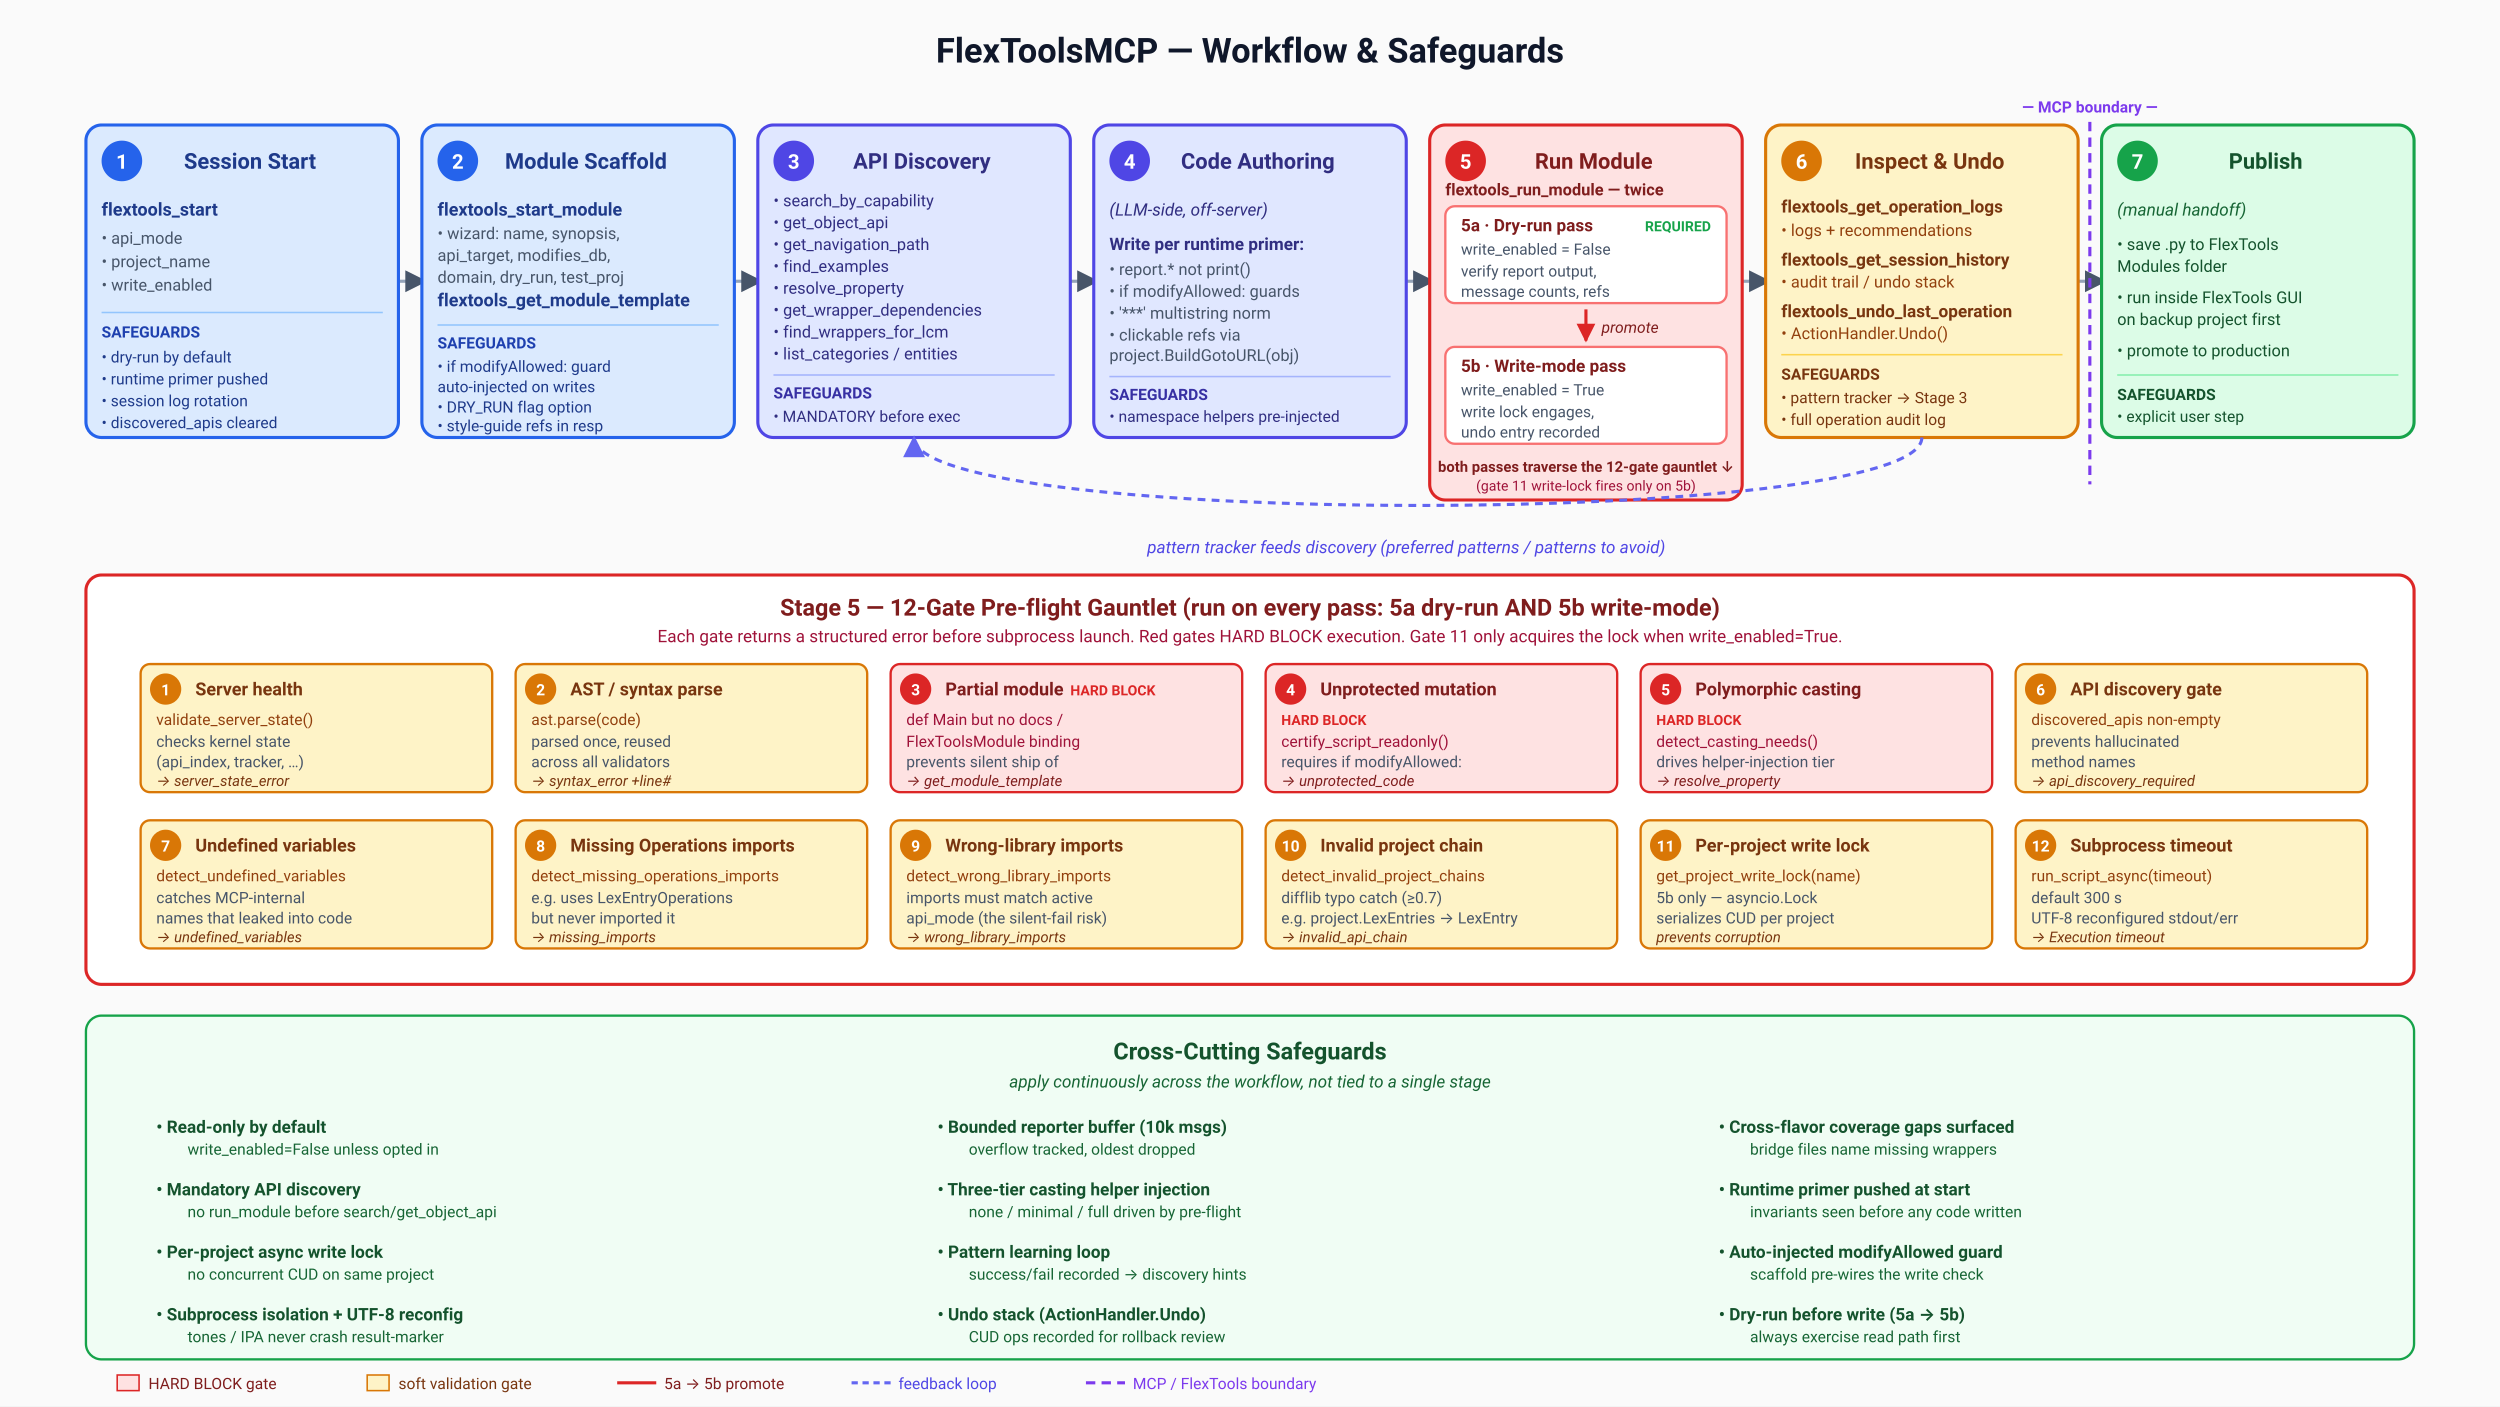
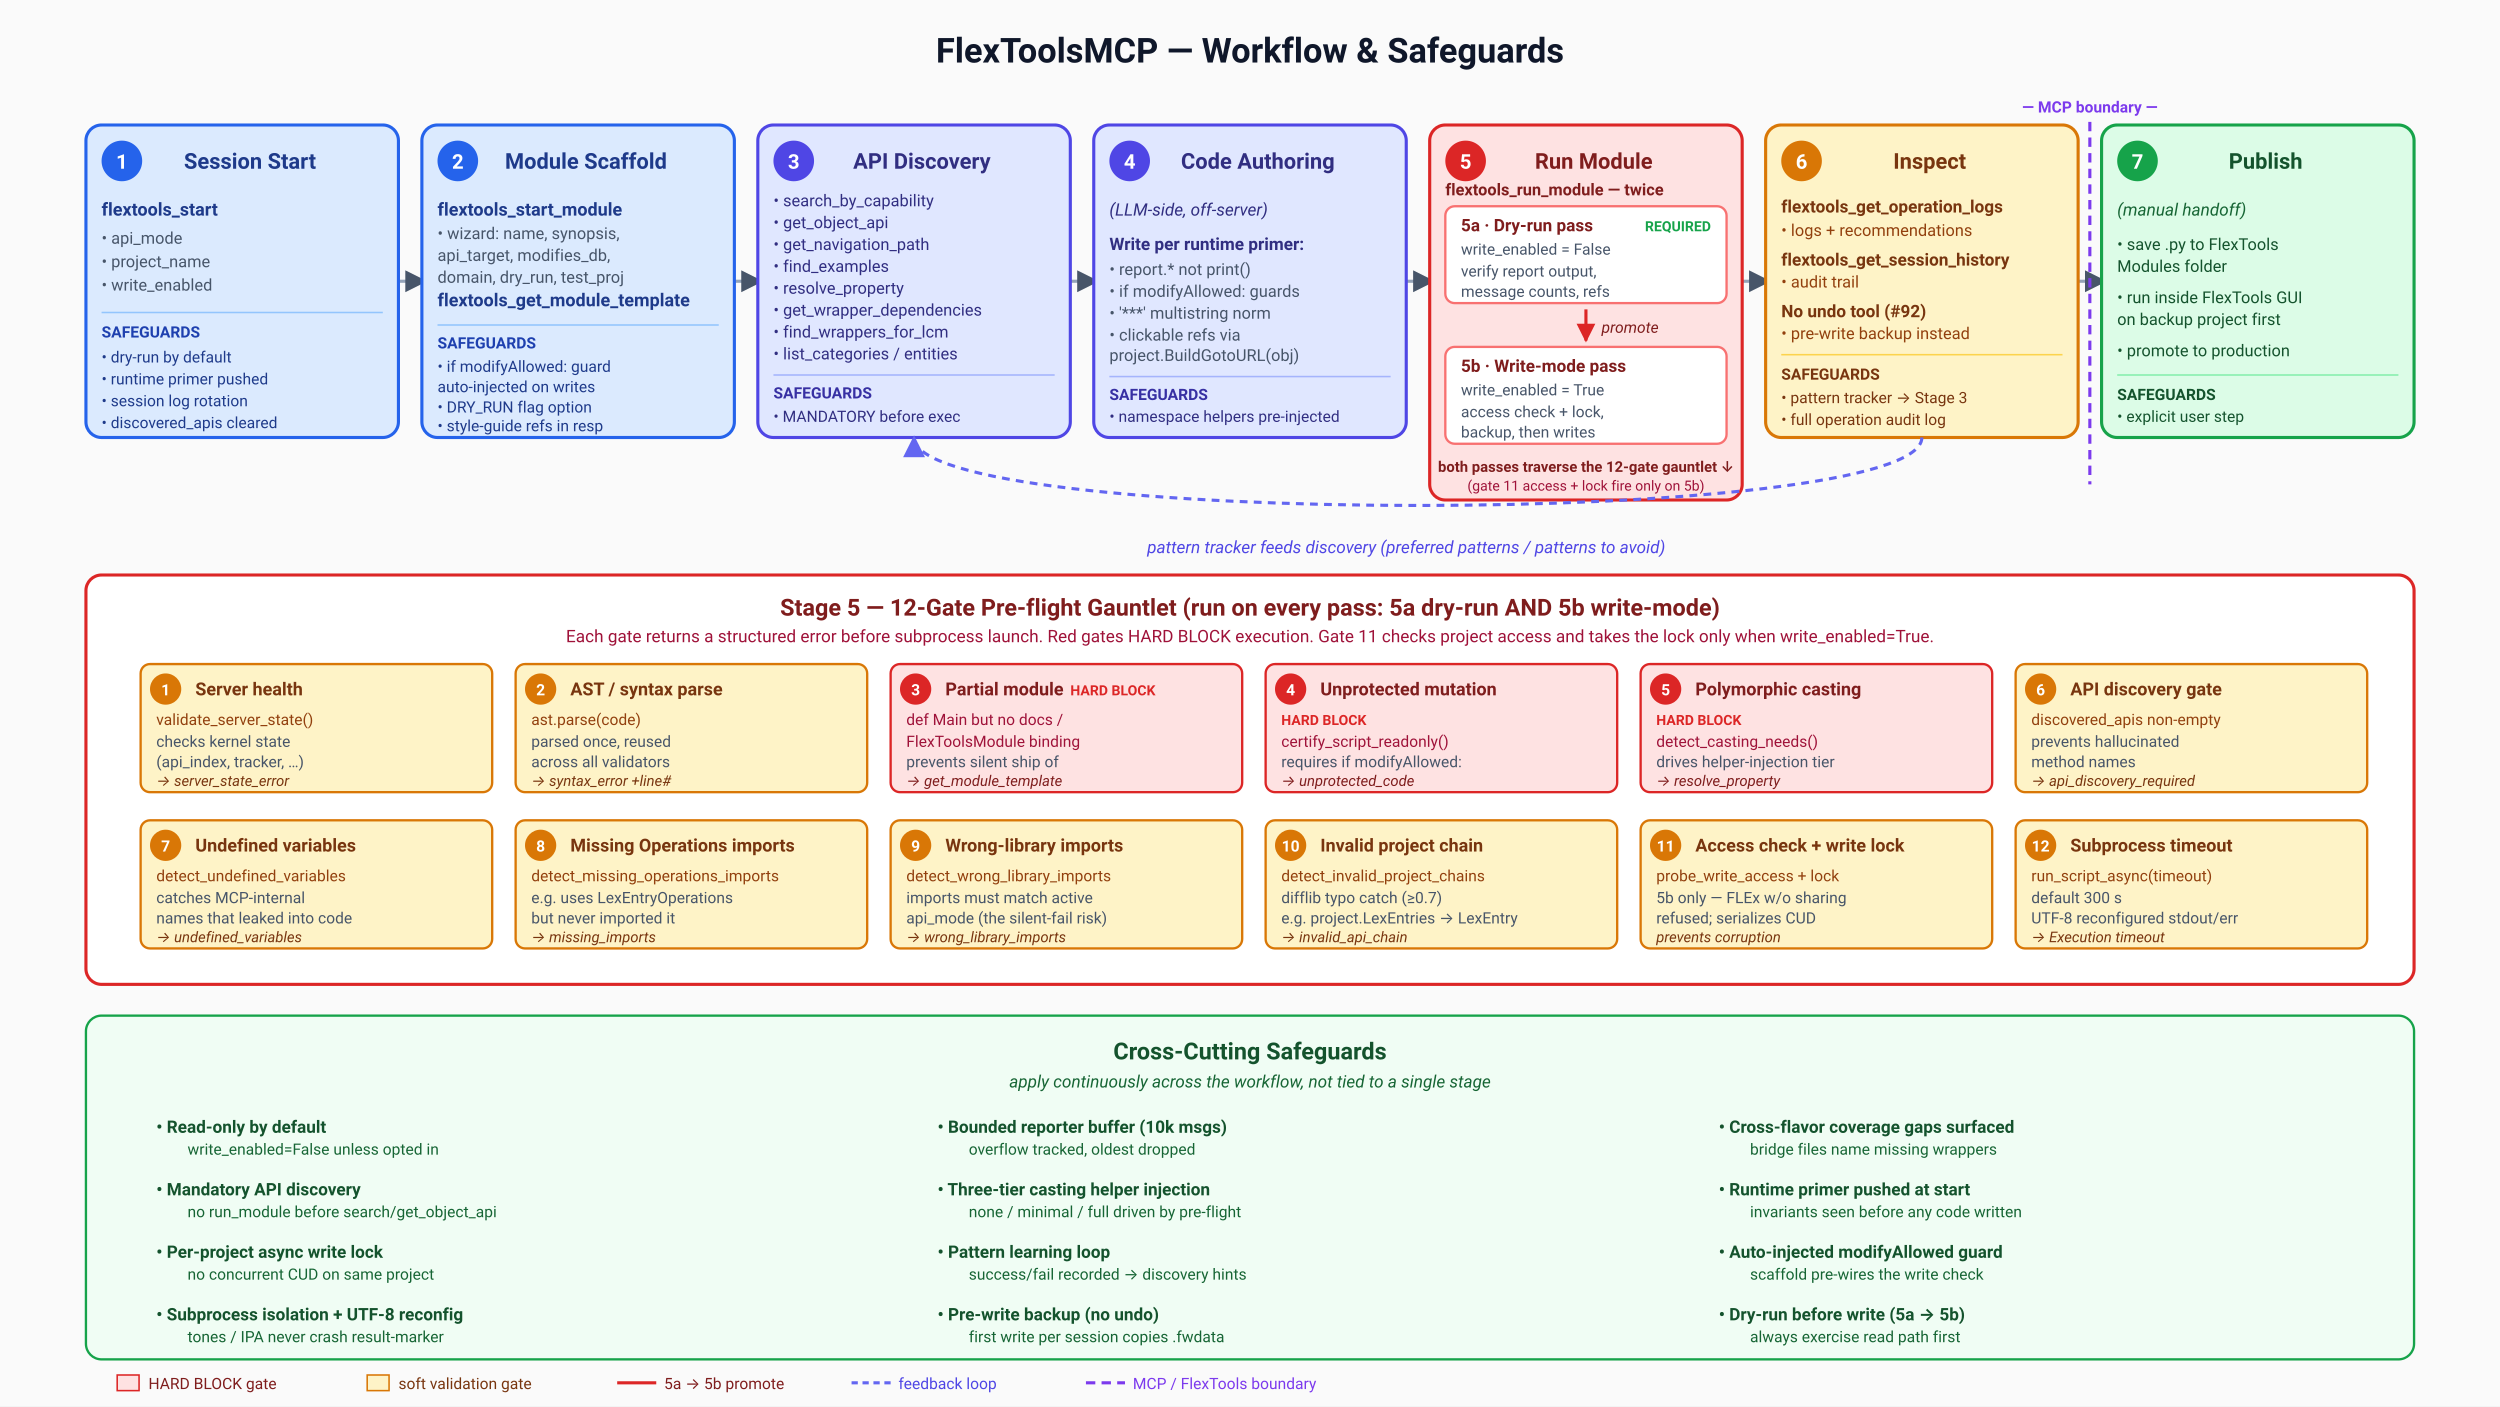
<svg xmlns="http://www.w3.org/2000/svg" viewBox="0 0 1600 900" font-family="system-ui,-apple-system,Segoe UI,Roboto,sans-serif">
  <rect width="1600" height="900" fill="#FAFAFA" />
  <defs>
    <marker id="arr" viewBox="0 0 10 10" refX="9" refY="5" markerWidth="7" markerHeight="7" orient="auto-start-reverse">
      <path d="M0,0 L10,5 L0,10 z" fill="#475569" />
    </marker>
    <marker id="arrPurple" viewBox="0 0 10 10" refX="9" refY="5" markerWidth="7" markerHeight="7" orient="auto-start-reverse">
      <path d="M0,0 L10,5 L0,10 z" fill="#6366F1" />
    </marker>
    <marker id="arrRed" viewBox="0 0 10 10" refX="9" refY="5" markerWidth="6" markerHeight="6" orient="auto-start-reverse">
      <path d="M0,0 L10,5 L0,10 z" fill="#DC2626" />
    </marker>
  </defs>
  <text x="800" y="40" text-anchor="middle" font-size="22" font-weight="700" fill="#0F172A">FlexToolsMCP — Workflow &amp; Safeguards</text>
  <line x1="255" y1="180" x2="272" y2="180" stroke="#94A3B8" stroke-width="2" marker-end="url(#arr)" />
  <line x1="470" y1="180" x2="487" y2="180" stroke="#94A3B8" stroke-width="2" marker-end="url(#arr)" />
  <line x1="685" y1="180" x2="702" y2="180" stroke="#94A3B8" stroke-width="2" marker-end="url(#arr)" />
  <line x1="900" y1="180" x2="917" y2="180" stroke="#94A3B8" stroke-width="2" marker-end="url(#arr)" />
  <line x1="1115" y1="180" x2="1132" y2="180" stroke="#94A3B8" stroke-width="2" marker-end="url(#arr)" />
  <line x1="1330" y1="180" x2="1347" y2="180" stroke="#94A3B8" stroke-width="2" marker-end="url(#arr)" />
  <line x1="1337.5" y1="78" x2="1337.5" y2="310" stroke="#7C3AED" stroke-width="2" stroke-dasharray="6 4" />
  <text x="1337.5" y="72" text-anchor="middle" font-size="10" fill="#7C3AED" font-weight="600">— MCP boundary —</text>
  <g>
    <rect x="55" y="80" width="200" height="200" rx="10" fill="#DBEAFE" stroke="#2563EB" stroke-width="2" />
    <circle cx="78" cy="103" r="13" fill="#2563EB" />
    <text x="78" y="108" text-anchor="middle" font-size="13" font-weight="700" fill="white">1</text>
    <text x="160" y="108" text-anchor="middle" font-size="14" font-weight="700" fill="#1E3A8A">Session Start</text>
    <text x="65" y="138" font-size="11.5" font-weight="600" fill="#1E3A8A">flextools_start</text>
    <text x="65" y="156" font-size="10.5" fill="#475569">• api_mode</text>
    <text x="65" y="171" font-size="10.5" fill="#475569">• project_name</text>
    <text x="65" y="186" font-size="10.5" fill="#475569">• write_enabled</text>
    <line x1="65" y1="200" x2="245" y2="200" stroke="#93C5FD" stroke-width="1" />
    <text x="65" y="216" font-size="10" font-weight="700" fill="#1E40AF">SAFEGUARDS</text>
    <text x="65" y="232" font-size="10" fill="#1E3A8A">• dry-run by default</text>
    <text x="65" y="246" font-size="10" fill="#1E3A8A">• runtime primer pushed</text>
    <text x="65" y="260" font-size="10" fill="#1E3A8A">• session log rotation</text>
    <text x="65" y="274" font-size="10" fill="#1E3A8A">• discovered_apis cleared</text>
  </g>
  <g>
    <rect x="270" y="80" width="200" height="200" rx="10" fill="#DBEAFE" stroke="#2563EB" stroke-width="2" />
    <circle cx="293" cy="103" r="13" fill="#2563EB" />
    <text x="293" y="108" text-anchor="middle" font-size="13" font-weight="700" fill="white">2</text>
    <text x="375" y="108" text-anchor="middle" font-size="14" font-weight="700" fill="#1E3A8A">Module Scaffold</text>
    <text x="280" y="138" font-size="11.5" font-weight="600" fill="#1E3A8A">flextools_start_module</text>
    <text x="280" y="153" font-size="10.5" fill="#475569">• wizard: name, synopsis,</text>
    <text x="280" y="167" font-size="10.5" fill="#475569">  api_target, modifies_db,</text>
    <text x="280" y="181" font-size="10.5" fill="#475569">  domain, dry_run, test_proj</text>
    <text x="280" y="196" font-size="11.5" font-weight="600" fill="#1E3A8A">flextools_get_module_template</text>
    <line x1="280" y1="208" x2="460" y2="208" stroke="#93C5FD" stroke-width="1" />
    <text x="280" y="223" font-size="10" font-weight="700" fill="#1E40AF">SAFEGUARDS</text>
    <text x="280" y="238" font-size="10" fill="#1E3A8A">• if modifyAllowed: guard</text>
    <text x="280" y="251" font-size="10" fill="#1E3A8A">  auto-injected on writes</text>
    <text x="280" y="264" font-size="10" fill="#1E3A8A">• DRY_RUN flag option</text>
    <text x="280" y="276" font-size="10" fill="#1E3A8A">• style-guide refs in resp</text>
  </g>
  <g>
    <rect x="485" y="80" width="200" height="200" rx="10" fill="#E0E7FF" stroke="#4F46E5" stroke-width="2" />
    <circle cx="508" cy="103" r="13" fill="#4F46E5" />
    <text x="508" y="108" text-anchor="middle" font-size="13" font-weight="700" fill="white">3</text>
    <text x="590" y="108" text-anchor="middle" font-size="14" font-weight="700" fill="#312E81">API Discovery</text>
    <text x="495" y="132" font-size="10.5" fill="#312E81">• search_by_capability</text>
    <text x="495" y="146" font-size="10.5" fill="#312E81">• get_object_api</text>
    <text x="495" y="160" font-size="10.5" fill="#312E81">• get_navigation_path</text>
    <text x="495" y="174" font-size="10.5" fill="#312E81">• find_examples</text>
    <text x="495" y="188" font-size="10.5" fill="#312E81">• resolve_property</text>
    <text x="495" y="202" font-size="10.5" fill="#312E81">• get_wrapper_dependencies</text>
    <text x="495" y="216" font-size="10.5" fill="#312E81">• find_wrappers_for_lcm</text>
    <text x="495" y="230" font-size="10.5" fill="#312E81">• list_categories / entities</text>
    <line x1="495" y1="240" x2="675" y2="240" stroke="#A5B4FC" stroke-width="1" />
    <text x="495" y="255" font-size="10" font-weight="700" fill="#3730A3">SAFEGUARDS</text>
    <text x="495" y="270" font-size="10" fill="#312E81">• MANDATORY before exec</text>
  </g>
  <g>
    <rect x="700" y="80" width="200" height="200" rx="10" fill="#E0E7FF" stroke="#4F46E5" stroke-width="2" />
    <circle cx="723" cy="103" r="13" fill="#4F46E5" />
    <text x="723" y="108" text-anchor="middle" font-size="13" font-weight="700" fill="white">4</text>
    <text x="805" y="108" text-anchor="middle" font-size="14" font-weight="700" fill="#312E81">Code Authoring</text>
    <text x="710" y="138" font-size="11" fill="#312E81" font-style="italic">(LLM-side, off-server)</text>
    <text x="710" y="160" font-size="11" font-weight="600" fill="#312E81">Write per runtime primer:</text>
    <text x="710" y="176" font-size="10.5" fill="#475569">• report.* not print()</text>
    <text x="710" y="190" font-size="10.5" fill="#475569">• if modifyAllowed: guards</text>
    <text x="710" y="204" font-size="10.5" fill="#475569">• '***' multistring norm</text>
    <text x="710" y="218" font-size="10.5" fill="#475569">• clickable refs via</text>
    <text x="710" y="231" font-size="10.5" fill="#475569">  project.BuildGotoURL(obj)</text>
    <line x1="710" y1="241" x2="890" y2="241" stroke="#A5B4FC" stroke-width="1" />
    <text x="710" y="256" font-size="10" font-weight="700" fill="#3730A3">SAFEGUARDS</text>
    <text x="710" y="270" font-size="10" fill="#312E81">• namespace helpers pre-injected</text>
  </g>
  <g>
    <rect x="915" y="80" width="200" height="240" rx="10" fill="#FEE2E2" stroke="#DC2626" stroke-width="2" />
    <circle cx="938" cy="103" r="13" fill="#DC2626" />
    <text x="938" y="108" text-anchor="middle" font-size="13" font-weight="700" fill="white">5</text>
    <text x="1020" y="108" text-anchor="middle" font-size="14" font-weight="700" fill="#7F1D1D">Run Module</text>
    <text x="925" y="125" font-size="10.5" font-weight="600" fill="#7F1D1D">flextools_run_module — twice</text>
    <rect x="925" y="132" width="180" height="62" rx="6" fill="white" stroke="#F87171" stroke-width="1.5" />
    <text x="935" y="148" font-size="11" font-weight="700" fill="#7F1D1D">5a · Dry-run pass</text>
    <text x="1095" y="148" text-anchor="end" font-size="9" font-weight="700" fill="#16A34A">REQUIRED</text>
    <text x="935" y="163" font-size="10" fill="#475569">write_enabled = False</text>
    <text x="935" y="177" font-size="10" fill="#475569">verify report output,</text>
    <text x="935" y="190" font-size="10" fill="#475569">message counts, refs</text>
    <line x1="1015" y1="198" x2="1015" y2="218" stroke="#DC2626" stroke-width="2" marker-end="url(#arrRed)" />
    <text x="1025" y="213" font-size="10" font-style="italic" fill="#7F1D1D">promote</text>
    <rect x="925" y="222" width="180" height="62" rx="6" fill="white" stroke="#F87171" stroke-width="1.5" />
    <text x="935" y="238" font-size="11" font-weight="700" fill="#7F1D1D">5b · Write-mode pass</text>
    <text x="935" y="253" font-size="10" fill="#475569">write_enabled = True</text>
-     <text x="935" y="267" font-size="10" fill="#475569">write lock engages,</text>
-     <text x="935" y="280" font-size="10" fill="#475569">undo entry recorded</text>
+     <text x="935" y="267" font-size="10" fill="#475569">access check + lock,</text>
+     <text x="935" y="280" font-size="10" fill="#475569">backup, then writes</text>
    <text x="1015" y="302" text-anchor="middle" font-size="9.5" font-weight="600" fill="#7F1D1D">both passes traverse the 12-gate gauntlet ↓</text>
-     <text x="1015" y="314" text-anchor="middle" font-size="9" fill="#9F1239">(gate 11 write-lock fires only on 5b)</text>
+     <text x="1015" y="314" text-anchor="middle" font-size="9" fill="#9F1239">(gate 11 access + lock fire only on 5b)</text>
  </g>
  <g>
    <rect x="1130" y="80" width="200" height="200" rx="10" fill="#FEF3C7" stroke="#D97706" stroke-width="2" />
    <circle cx="1153" cy="103" r="13" fill="#D97706" />
    <text x="1153" y="108" text-anchor="middle" font-size="13" font-weight="700" fill="white">6</text>
-     <text x="1235" y="108" text-anchor="middle" font-size="14" font-weight="700" fill="#78350F">Inspect &amp; Undo</text>
+     <text x="1235" y="108" text-anchor="middle" font-size="14" font-weight="700" fill="#78350F">Inspect</text>
    <text x="1140" y="136" font-size="11" font-weight="600" fill="#78350F">flextools_get_operation_logs</text>
    <text x="1140" y="151" font-size="10.5" fill="#92400E">• logs + recommendations</text>
    <text x="1140" y="170" font-size="11" font-weight="600" fill="#78350F">flextools_get_session_history</text>
-     <text x="1140" y="184" font-size="10.5" fill="#92400E">• audit trail / undo stack</text>
-     <text x="1140" y="203" font-size="11" font-weight="600" fill="#78350F">flextools_undo_last_operation</text>
-     <text x="1140" y="217" font-size="10.5" fill="#92400E">• ActionHandler.Undo()</text>
+     <text x="1140" y="184" font-size="10.5" fill="#92400E">• audit trail</text>
+     <text x="1140" y="203" font-size="11" font-weight="600" fill="#78350F">No undo tool (#92)</text>
+     <text x="1140" y="217" font-size="10.5" fill="#92400E">• pre-write backup instead</text>
    <line x1="1140" y1="227" x2="1320" y2="227" stroke="#FCD34D" stroke-width="1" />
    <text x="1140" y="243" font-size="10" font-weight="700" fill="#78350F">SAFEGUARDS</text>
    <text x="1140" y="258" font-size="10" fill="#78350F">• pattern tracker → Stage 3</text>
    <text x="1140" y="272" font-size="10" fill="#78350F">• full operation audit log</text>
  </g>
  <g>
    <rect x="1345" y="80" width="200" height="200" rx="10" fill="#DCFCE7" stroke="#16A34A" stroke-width="2" />
    <circle cx="1368" cy="103" r="13" fill="#16A34A" />
    <text x="1368" y="108" text-anchor="middle" font-size="13" font-weight="700" fill="white">7</text>
    <text x="1450" y="108" text-anchor="middle" font-size="14" font-weight="700" fill="#14532D">Publish</text>
    <text x="1355" y="138" font-size="11" font-style="italic" fill="#166534">(manual handoff)</text>
    <text x="1355" y="160" font-size="10.5" fill="#14532D">• save .py to FlexTools</text>
    <text x="1355" y="174" font-size="10.5" fill="#14532D">  Modules folder</text>
    <text x="1355" y="194" font-size="10.5" fill="#14532D">• run inside FlexTools GUI</text>
    <text x="1355" y="208" font-size="10.5" fill="#14532D">  on backup project first</text>
    <text x="1355" y="228" font-size="10.5" fill="#14532D">• promote to production</text>
    <line x1="1355" y1="240" x2="1535" y2="240" stroke="#86EFAC" stroke-width="1" />
    <text x="1355" y="256" font-size="10" font-weight="700" fill="#14532D">SAFEGUARDS</text>
    <text x="1355" y="270" font-size="10" fill="#14532D">• explicit user step</text>
  </g>
  <path d="M 1230 280 C 1230 338, 585 338, 585 280" fill="none" stroke="#6366F1" stroke-width="2" stroke-dasharray="5 4" marker-end="url(#arrPurple)" />
  <text x="900" y="354" text-anchor="middle" font-size="11" fill="#4F46E5" font-style="italic">pattern tracker feeds discovery (preferred patterns / patterns to avoid)</text>
  <rect x="55" y="368" width="1490" height="262" rx="10" fill="white" stroke="#DC2626" stroke-width="2" />
  <text x="800" y="394" text-anchor="middle" font-size="15" font-weight="700" fill="#7F1D1D">Stage 5 — 12-Gate Pre-flight Gauntlet (run on every pass: 5a dry-run AND 5b write-mode)</text>
-   <text x="800" y="411" text-anchor="middle" font-size="11" fill="#9F1239">Each gate returns a structured error before subprocess launch. Red gates HARD BLOCK execution. Gate 11 only acquires the lock when write_enabled=True.</text>
+   <text x="800" y="411" text-anchor="middle" font-size="11" fill="#9F1239">Each gate returns a structured error before subprocess launch. Red gates HARD BLOCK execution. Gate 11 checks project access and takes the lock only when write_enabled=True.</text>
  <g>
    <rect x="90" y="425" width="225" height="82" rx="6" fill="#FEF3C7" stroke="#D97706" stroke-width="1.5" />
    <circle cx="106" cy="441" r="10" fill="#D97706" />
    <text x="106" y="445" text-anchor="middle" font-size="10" font-weight="700" fill="white">1</text>
    <text x="125" y="445" font-size="11.5" font-weight="700" fill="#78350F">Server health</text>
    <text x="100" y="464" font-size="10" fill="#92400E">validate_server_state()</text>
    <text x="100" y="478" font-size="10" fill="#475569">checks kernel state</text>
    <text x="100" y="491" font-size="10" fill="#475569">(api_index, tracker, …)</text>
    <text x="100" y="503" font-size="9.5" font-style="italic" fill="#78350F">→ server_state_error</text>
  </g>
  <g>
    <rect x="330" y="425" width="225" height="82" rx="6" fill="#FEF3C7" stroke="#D97706" stroke-width="1.5" />
    <circle cx="346" cy="441" r="10" fill="#D97706" />
    <text x="346" y="445" text-anchor="middle" font-size="10" font-weight="700" fill="white">2</text>
    <text x="365" y="445" font-size="11.5" font-weight="700" fill="#78350F">AST / syntax parse</text>
    <text x="340" y="464" font-size="10" fill="#92400E">ast.parse(code)</text>
    <text x="340" y="478" font-size="10" fill="#475569">parsed once, reused</text>
    <text x="340" y="491" font-size="10" fill="#475569">across all validators</text>
    <text x="340" y="503" font-size="9.5" font-style="italic" fill="#78350F">→ syntax_error +line#</text>
  </g>
  <g>
    <rect x="570" y="425" width="225" height="82" rx="6" fill="#FEE2E2" stroke="#DC2626" stroke-width="1.5" />
    <circle cx="586" cy="441" r="10" fill="#DC2626" />
    <text x="586" y="445" text-anchor="middle" font-size="10" font-weight="700" fill="white">3</text>
    <text x="605" y="445" font-size="11.5" font-weight="700" fill="#7F1D1D">Partial module</text>
    <text x="685" y="445" font-size="9" font-weight="700" fill="#DC2626">HARD BLOCK</text>
    <text x="580" y="464" font-size="10" fill="#9F1239">def Main but no docs /</text>
    <text x="580" y="478" font-size="10" fill="#9F1239">FlexToolsModule binding</text>
    <text x="580" y="491" font-size="10" fill="#475569">prevents silent ship of</text>
    <text x="580" y="503" font-size="9.5" font-style="italic" fill="#7F1D1D">→ get_module_template</text>
  </g>
  <g>
    <rect x="810" y="425" width="225" height="82" rx="6" fill="#FEE2E2" stroke="#DC2626" stroke-width="1.5" />
    <circle cx="826" cy="441" r="10" fill="#DC2626" />
    <text x="826" y="445" text-anchor="middle" font-size="10" font-weight="700" fill="white">4</text>
    <text x="845" y="445" font-size="11.5" font-weight="700" fill="#7F1D1D">Unprotected mutation</text>
    <text x="820" y="464" font-size="9" font-weight="700" fill="#DC2626">HARD BLOCK</text>
    <text x="820" y="478" font-size="10" fill="#9F1239">certify_script_readonly()</text>
    <text x="820" y="491" font-size="10" fill="#475569">requires if modifyAllowed:</text>
    <text x="820" y="503" font-size="9.5" font-style="italic" fill="#7F1D1D">→ unprotected_code</text>
  </g>
  <g>
    <rect x="1050" y="425" width="225" height="82" rx="6" fill="#FEE2E2" stroke="#DC2626" stroke-width="1.5" />
    <circle cx="1066" cy="441" r="10" fill="#DC2626" />
    <text x="1066" y="445" text-anchor="middle" font-size="10" font-weight="700" fill="white">5</text>
    <text x="1085" y="445" font-size="11.5" font-weight="700" fill="#7F1D1D">Polymorphic casting</text>
    <text x="1060" y="464" font-size="9" font-weight="700" fill="#DC2626">HARD BLOCK</text>
    <text x="1060" y="478" font-size="10" fill="#9F1239">detect_casting_needs()</text>
    <text x="1060" y="491" font-size="10" fill="#475569">drives helper-injection tier</text>
    <text x="1060" y="503" font-size="9.5" font-style="italic" fill="#7F1D1D">→ resolve_property</text>
  </g>
  <g>
    <rect x="1290" y="425" width="225" height="82" rx="6" fill="#FEF3C7" stroke="#D97706" stroke-width="1.5" />
    <circle cx="1306" cy="441" r="10" fill="#D97706" />
    <text x="1306" y="445" text-anchor="middle" font-size="10" font-weight="700" fill="white">6</text>
    <text x="1325" y="445" font-size="11.5" font-weight="700" fill="#78350F">API discovery gate</text>
    <text x="1300" y="464" font-size="10" fill="#92400E">discovered_apis non-empty</text>
    <text x="1300" y="478" font-size="10" fill="#475569">prevents hallucinated</text>
    <text x="1300" y="491" font-size="10" fill="#475569">method names</text>
    <text x="1300" y="503" font-size="9.5" font-style="italic" fill="#78350F">→ api_discovery_required</text>
  </g>
  <g>
    <rect x="90" y="525" width="225" height="82" rx="6" fill="#FEF3C7" stroke="#D97706" stroke-width="1.5" />
    <circle cx="106" cy="541" r="10" fill="#D97706" />
    <text x="106" y="545" text-anchor="middle" font-size="10" font-weight="700" fill="white">7</text>
    <text x="125" y="545" font-size="11.5" font-weight="700" fill="#78350F">Undefined variables</text>
    <text x="100" y="564" font-size="10" fill="#92400E">detect_undefined_variables</text>
    <text x="100" y="578" font-size="10" fill="#475569">catches MCP-internal</text>
    <text x="100" y="591" font-size="10" fill="#475569">names that leaked into code</text>
    <text x="100" y="603" font-size="9.5" font-style="italic" fill="#78350F">→ undefined_variables</text>
  </g>
  <g>
    <rect x="330" y="525" width="225" height="82" rx="6" fill="#FEF3C7" stroke="#D97706" stroke-width="1.5" />
    <circle cx="346" cy="541" r="10" fill="#D97706" />
    <text x="346" y="545" text-anchor="middle" font-size="10" font-weight="700" fill="white">8</text>
    <text x="365" y="545" font-size="11.5" font-weight="700" fill="#78350F">Missing Operations imports</text>
    <text x="340" y="564" font-size="10" fill="#92400E">detect_missing_operations_imports</text>
    <text x="340" y="578" font-size="10" fill="#475569">e.g. uses LexEntryOperations</text>
    <text x="340" y="591" font-size="10" fill="#475569">but never imported it</text>
    <text x="340" y="603" font-size="9.5" font-style="italic" fill="#78350F">→ missing_imports</text>
  </g>
  <g>
    <rect x="570" y="525" width="225" height="82" rx="6" fill="#FEF3C7" stroke="#D97706" stroke-width="1.5" />
    <circle cx="586" cy="541" r="10" fill="#D97706" />
    <text x="586" y="545" text-anchor="middle" font-size="10" font-weight="700" fill="white">9</text>
    <text x="605" y="545" font-size="11.5" font-weight="700" fill="#78350F">Wrong-library imports</text>
    <text x="580" y="564" font-size="10" fill="#92400E">detect_wrong_library_imports</text>
    <text x="580" y="578" font-size="10" fill="#475569">imports must match active</text>
    <text x="580" y="591" font-size="10" fill="#475569">api_mode (the silent-fail risk)</text>
    <text x="580" y="603" font-size="9.5" font-style="italic" fill="#78350F">→ wrong_library_imports</text>
  </g>
  <g>
    <rect x="810" y="525" width="225" height="82" rx="6" fill="#FEF3C7" stroke="#D97706" stroke-width="1.5" />
    <circle cx="826" cy="541" r="10" fill="#D97706" />
    <text x="826" y="545" text-anchor="middle" font-size="10" font-weight="700" fill="white">10</text>
    <text x="845" y="545" font-size="11.5" font-weight="700" fill="#78350F">Invalid project chain</text>
    <text x="820" y="564" font-size="10" fill="#92400E">detect_invalid_project_chains</text>
    <text x="820" y="578" font-size="10" fill="#475569">difflib typo catch (≥0.7)</text>
    <text x="820" y="591" font-size="10" fill="#475569">e.g. project.LexEntries → LexEntry</text>
    <text x="820" y="603" font-size="9.5" font-style="italic" fill="#78350F">→ invalid_api_chain</text>
  </g>
  <g>
    <rect x="1050" y="525" width="225" height="82" rx="6" fill="#FEF3C7" stroke="#D97706" stroke-width="1.5" />
    <circle cx="1066" cy="541" r="10" fill="#D97706" />
    <text x="1066" y="545" text-anchor="middle" font-size="10" font-weight="700" fill="white">11</text>
-     <text x="1085" y="545" font-size="11.5" font-weight="700" fill="#78350F">Per-project write lock</text>
-     <text x="1060" y="564" font-size="10" fill="#92400E">get_project_write_lock(name)</text>
-     <text x="1060" y="578" font-size="10" fill="#475569">5b only — asyncio.Lock</text>
-     <text x="1060" y="591" font-size="10" fill="#475569">serializes CUD per project</text>
+     <text x="1085" y="545" font-size="11.5" font-weight="700" fill="#78350F">Access check + write lock</text>
+     <text x="1060" y="564" font-size="10" fill="#92400E">probe_write_access + lock</text>
+     <text x="1060" y="578" font-size="10" fill="#475569">5b only — FLEx w/o sharing</text>
+     <text x="1060" y="591" font-size="10" fill="#475569">refused; serializes CUD</text>
    <text x="1060" y="603" font-size="9.5" font-style="italic" fill="#78350F">prevents corruption</text>
  </g>
  <g>
    <rect x="1290" y="525" width="225" height="82" rx="6" fill="#FEF3C7" stroke="#D97706" stroke-width="1.5" />
    <circle cx="1306" cy="541" r="10" fill="#D97706" />
    <text x="1306" y="545" text-anchor="middle" font-size="10" font-weight="700" fill="white">12</text>
    <text x="1325" y="545" font-size="11.5" font-weight="700" fill="#78350F">Subprocess timeout</text>
    <text x="1300" y="564" font-size="10" fill="#92400E">run_script_async(timeout)</text>
    <text x="1300" y="578" font-size="10" fill="#475569">default 300 s</text>
    <text x="1300" y="591" font-size="10" fill="#475569">UTF-8 reconfigured stdout/err</text>
    <text x="1300" y="603" font-size="9.5" font-style="italic" fill="#78350F">→ Execution timeout</text>
  </g>
  <rect x="55" y="650" width="1490" height="220" rx="10" fill="#F0FDF4" stroke="#16A34A" stroke-width="1.5" />
  <text x="800" y="678" text-anchor="middle" font-size="15" font-weight="700" fill="#14532D">Cross-Cutting Safeguards</text>
  <text x="800" y="696" text-anchor="middle" font-size="11" fill="#166534" font-style="italic">apply continuously across the workflow, not tied to a single stage</text>
  <g font-size="11" fill="#14532D">
    <text x="100" y="725" font-weight="700">• Read-only by default</text>
    <text x="120" y="739" fill="#166534" font-size="10">write_enabled=False unless opted in</text>
    <text x="100" y="765" font-weight="700">• Mandatory API discovery</text>
    <text x="120" y="779" fill="#166534" font-size="10">no run_module before search/get_object_api</text>
    <text x="100" y="805" font-weight="700">• Per-project async write lock</text>
    <text x="120" y="819" fill="#166534" font-size="10">no concurrent CUD on same project</text>
    <text x="100" y="845" font-weight="700">• Subprocess isolation + UTF-8 reconfig</text>
    <text x="120" y="859" fill="#166534" font-size="10">tones / IPA never crash result-marker</text>
    <text x="600" y="725" font-weight="700">• Bounded reporter buffer (10k msgs)</text>
    <text x="620" y="739" fill="#166534" font-size="10">overflow tracked, oldest dropped</text>
    <text x="600" y="765" font-weight="700">• Three-tier casting helper injection</text>
    <text x="620" y="779" fill="#166534" font-size="10">none / minimal / full driven by pre-flight</text>
    <text x="600" y="805" font-weight="700">• Pattern learning loop</text>
    <text x="620" y="819" fill="#166534" font-size="10">success/fail recorded → discovery hints</text>
-     <text x="600" y="845" font-weight="700">• Undo stack (ActionHandler.Undo)</text>
-     <text x="620" y="859" fill="#166534" font-size="10">CUD ops recorded for rollback review</text>
+     <text x="600" y="845" font-weight="700">• Pre-write backup (no undo)</text>
+     <text x="620" y="859" fill="#166534" font-size="10">first write per session copies .fwdata</text>
    <text x="1100" y="725" font-weight="700">• Cross-flavor coverage gaps surfaced</text>
    <text x="1120" y="739" fill="#166534" font-size="10">bridge files name missing wrappers</text>
    <text x="1100" y="765" font-weight="700">• Runtime primer pushed at start</text>
    <text x="1120" y="779" fill="#166534" font-size="10">invariants seen before any code written</text>
    <text x="1100" y="805" font-weight="700">• Auto-injected modifyAllowed guard</text>
    <text x="1120" y="819" fill="#166534" font-size="10">scaffold pre-wires the write check</text>
    <text x="1100" y="845" font-weight="700">• Dry-run before write (5a → 5b)</text>
    <text x="1120" y="859" fill="#166534" font-size="10">always exercise read path first</text>
  </g>
  <g transform="translate(75, 880)">
    <rect x="0" y="0" width="14" height="10" fill="#FEE2E2" stroke="#DC2626" stroke-width="1" />
    <text x="20" y="9" font-size="10" fill="#7F1D1D">HARD BLOCK gate</text>
    <rect x="160" y="0" width="14" height="10" fill="#FEF3C7" stroke="#D97706" stroke-width="1" />
    <text x="180" y="9" font-size="10" fill="#78350F">soft validation gate</text>
    <line x1="320" y1="5" x2="345" y2="5" stroke="#DC2626" stroke-width="2" />
    <text x="350" y="9" font-size="10" fill="#7F1D1D">5a → 5b promote</text>
    <line x1="470" y1="5" x2="495" y2="5" stroke="#6366F1" stroke-width="2" stroke-dasharray="4 3" />
    <text x="500" y="9" font-size="10" fill="#4F46E5">feedback loop</text>
    <line x1="620" y1="5" x2="645" y2="5" stroke="#7C3AED" stroke-width="2" stroke-dasharray="6 4" />
    <text x="650" y="9" font-size="10" fill="#7C3AED">MCP / FlexTools boundary</text>
  </g>
</svg>
